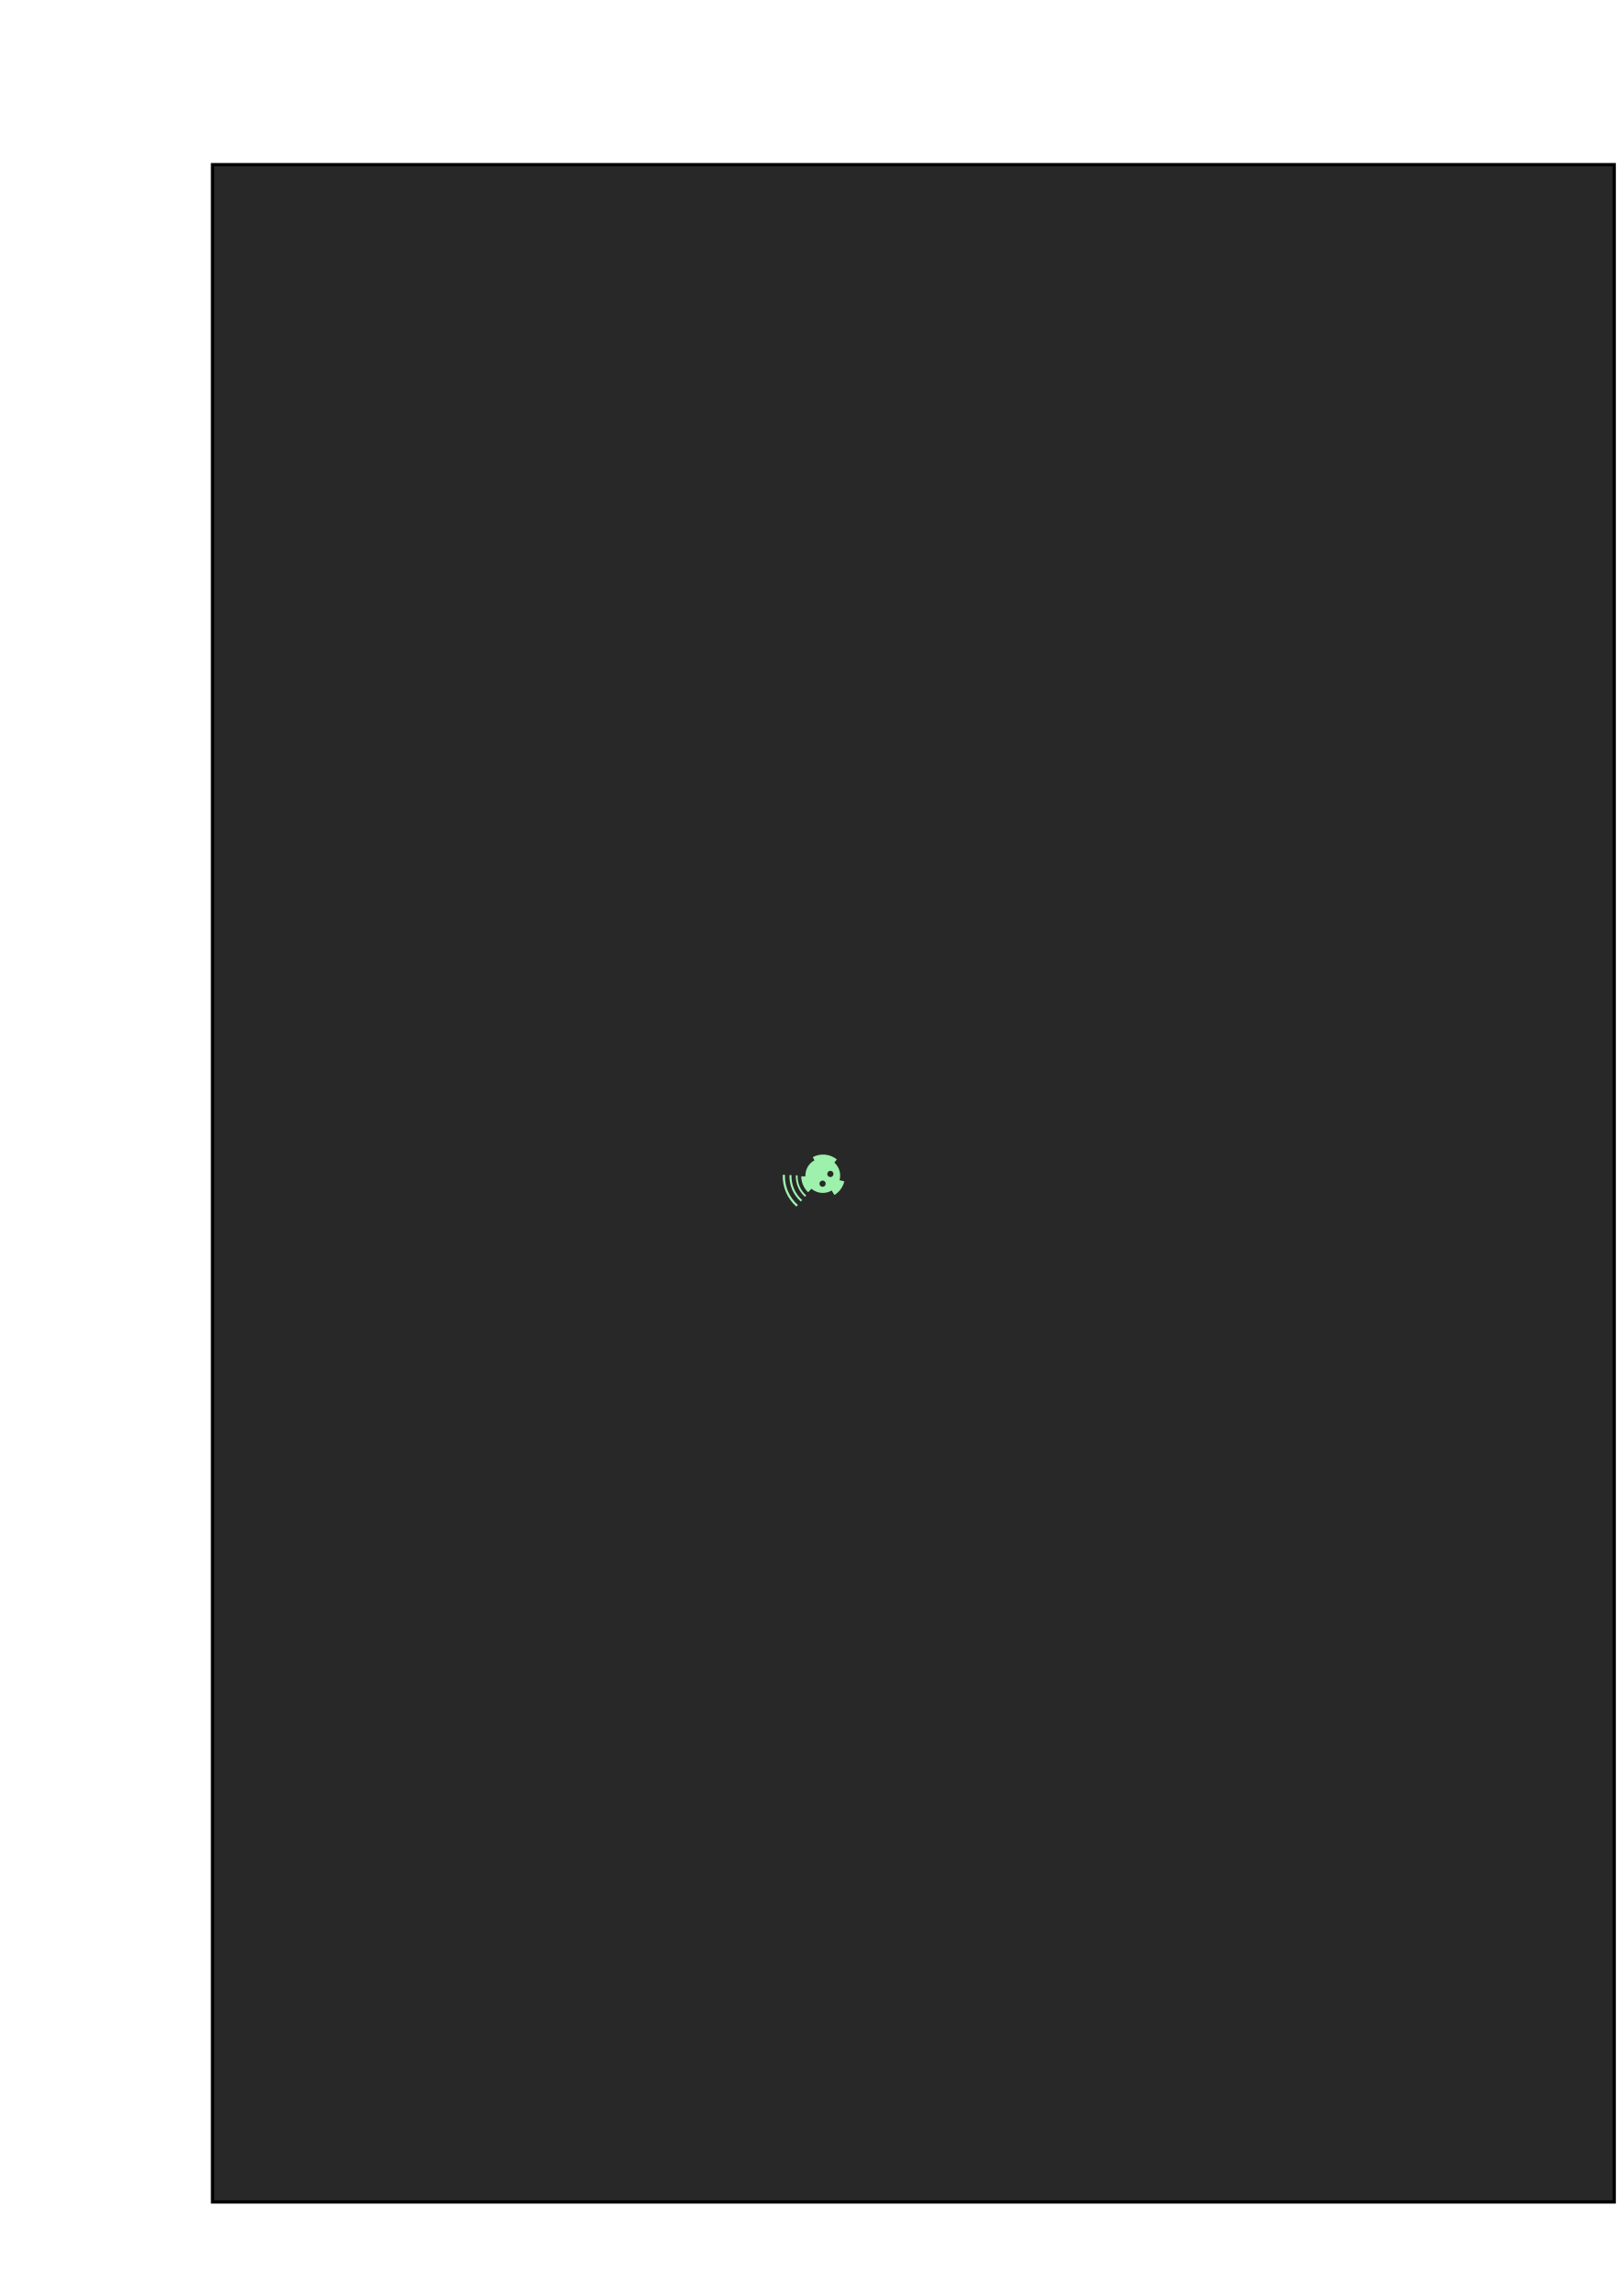
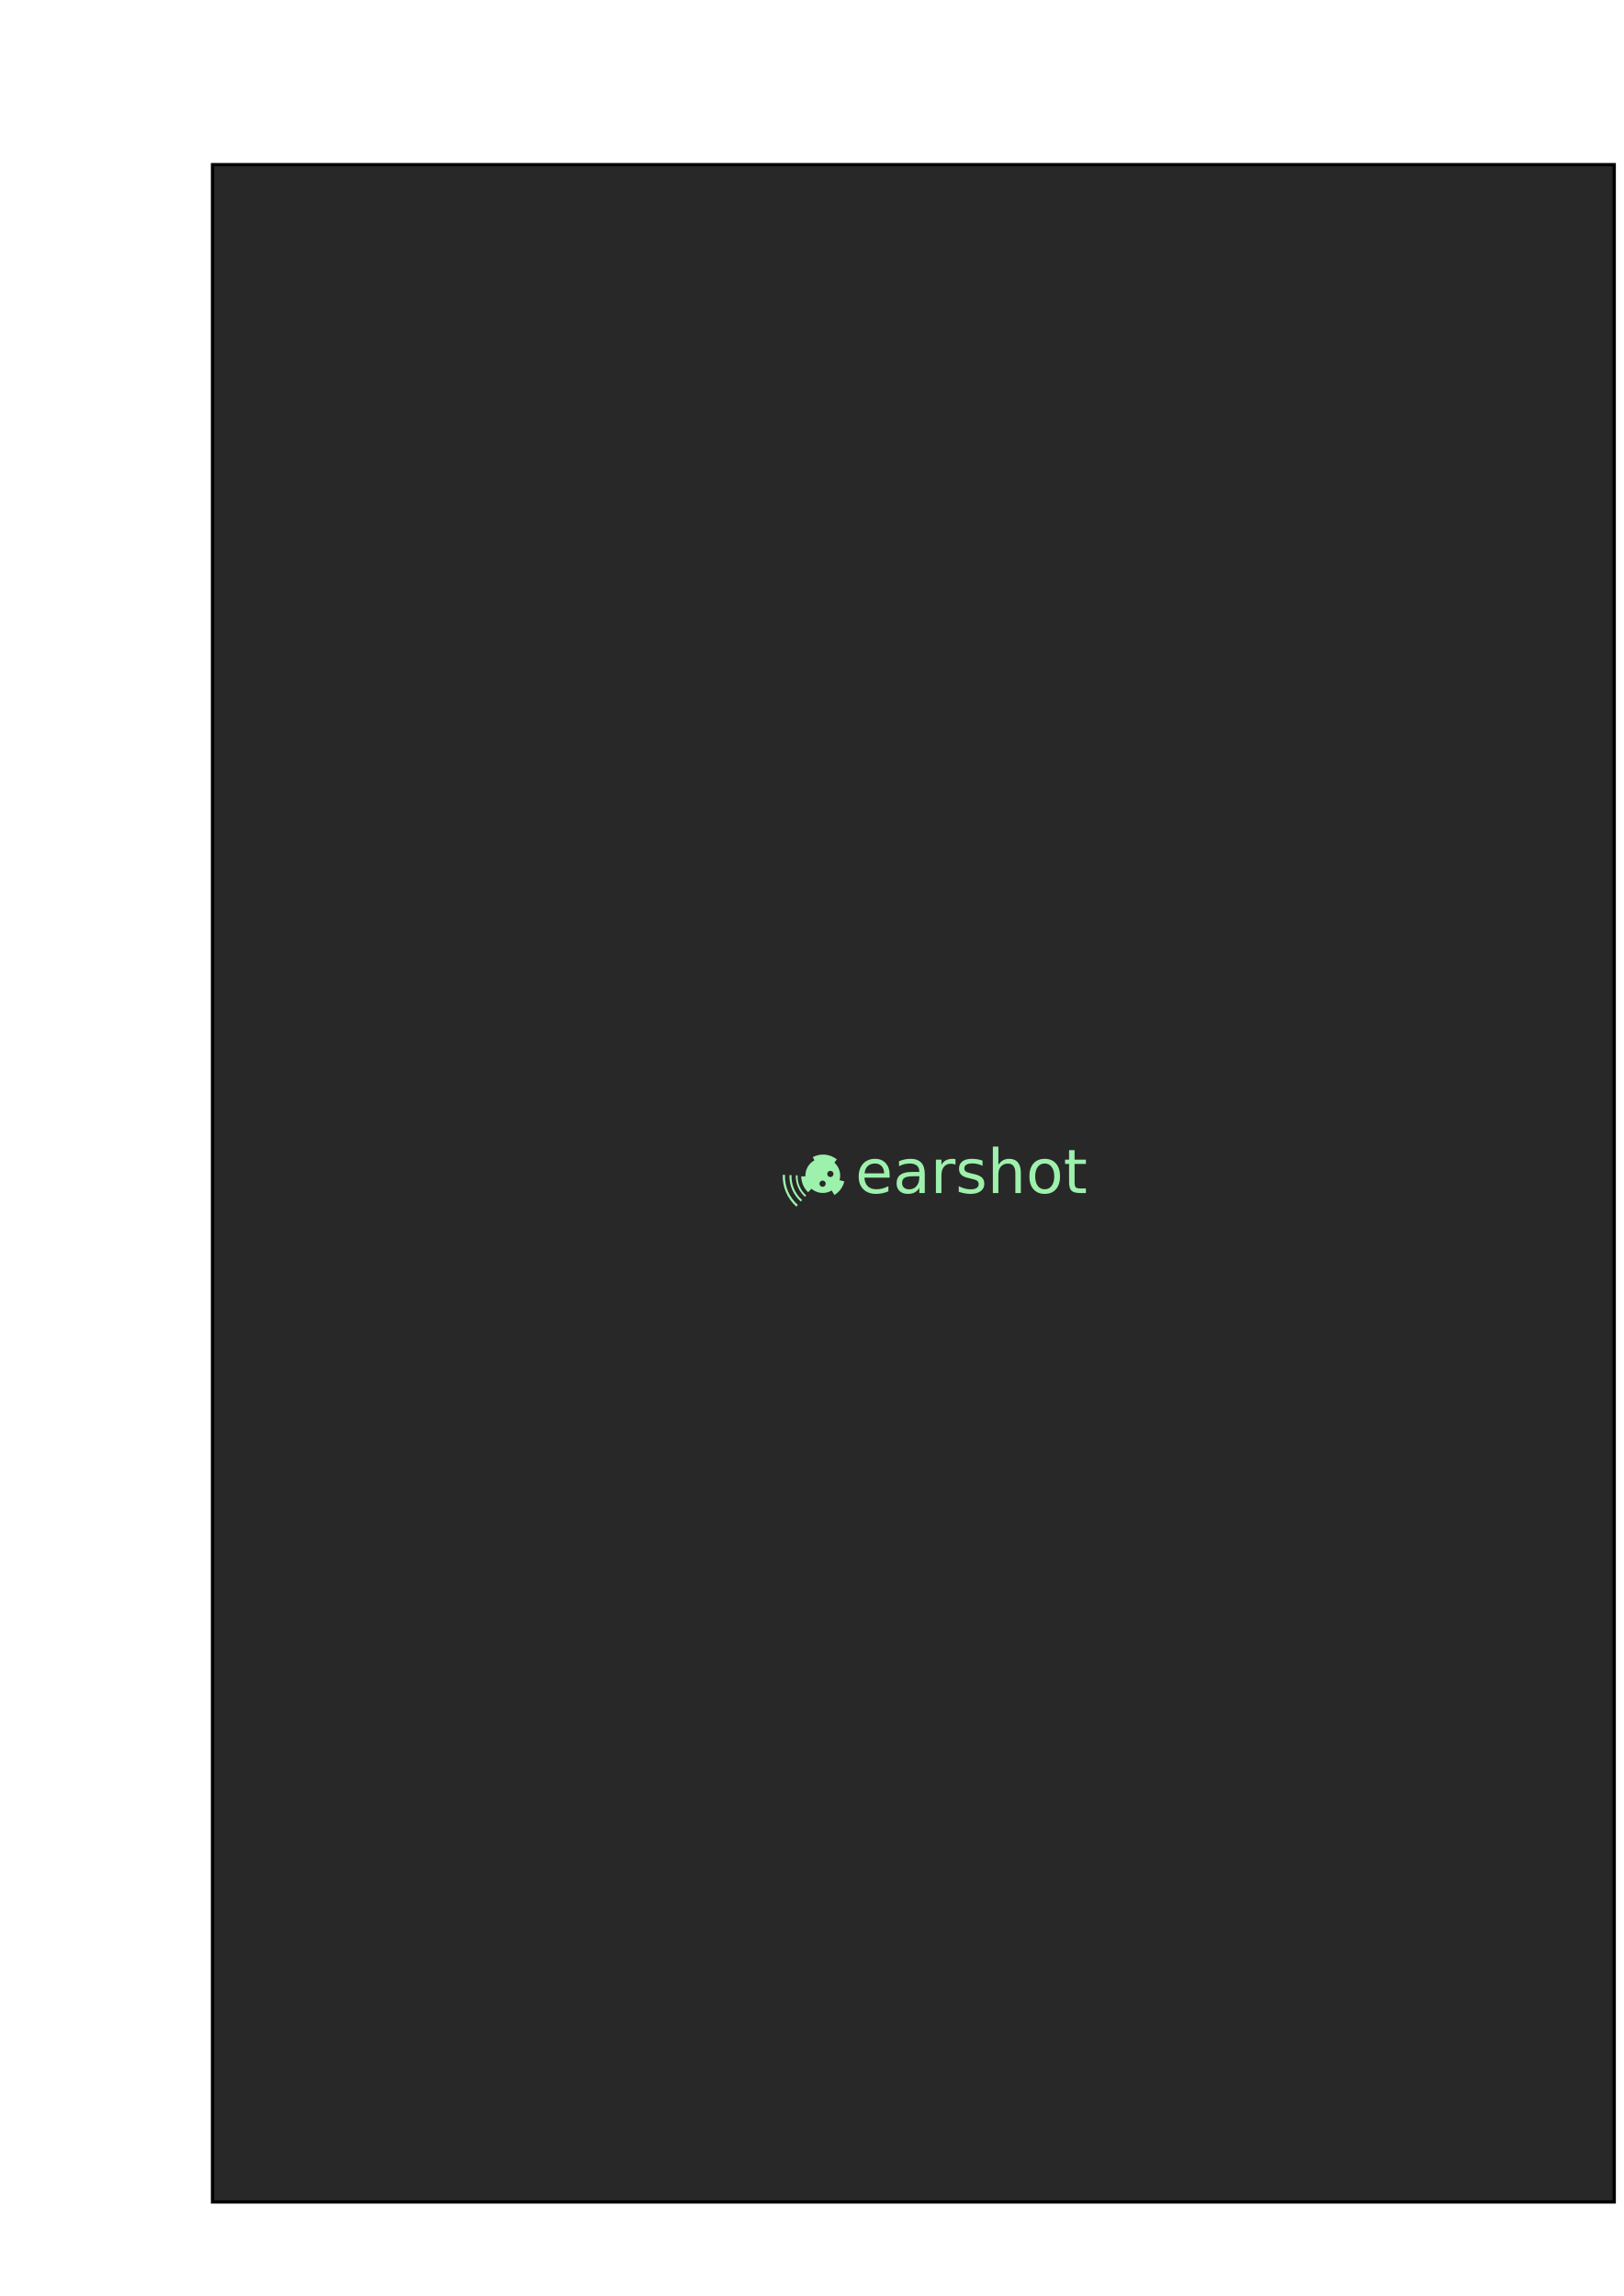
<svg xmlns="http://www.w3.org/2000/svg" width="744.094" height="1052.362" id="svg2" version="1.1">
  <defs id="defs4">
    </defs>
  <g id="layer1">
    <rect style="fill:#282828;fill-opacity:1;fill-rule:evenodd;stroke:#000000;stroke-width:1.496px;stroke-linecap:butt;stroke-linejoin:miter;stroke-opacity:1" id="rect2818" width="642.362" height="933.79" x="97.391" y="75.467" />
  </g>
  <g id="layer2">
    <g id="g3749" transform="translate(-7.857143,-2.678571)">
      <g id="g3730" />
    </g>
-     <g id="g3802" transform="translate(-16.42857,6.964286)">
+     <g id="g3802" transform="translate(-16.42857,6.964322)">
      <path transform="matrix(-0.2120588,0,0,0.2120588,453.2981,446.2865)" d="m 251.643,368.678 c 14.758,-12.03 35.304,-14.001 52.08,-4.997 l -22.295,41.538 z" id="path3726" style="fill:#9ef0ad;fill-opacity:1;fill-rule:evenodd;stroke:none" />
      <path style="fill:#9ef0ad;fill-opacity:1;fill-rule:evenodd;stroke:none" id="path3728" d="m 256.936,445.5 c -10.784,-6.557 -18.488,-17.164 -21.388,-29.447 l 45.881,-10.834 z" transform="matrix(-0.2120588,0,0,0.2120588,453.2981,446.2865)" />
      <path style="fill:#9ef0ad;fill-opacity:1;fill-rule:evenodd;stroke:none" id="path3724" d="m 328.571,405.219 c 0,13.012 -5.378,25.445 -14.86,34.355 l -32.283,-34.355 z" transform="matrix(-0.2120588,0,0,0.2120588,453.2981,446.2865)" />
      <path style="fill:#2828ad;fill-opacity:1;stroke:none" id="path3747" d="m 404.286,538.612 c 0,0.394 -0.163,0.771 -0.45,1.041" transform="translate(-7.857143,-2.678571)" />
      <path transform="matrix(-0.2370199,0,0,0.2370199,460.3052,436.1895)" d="m 332.297,403.16 c 0.62,15.315 -5.693,30.094 -17.186,40.235" id="path3761" style="fill:none;stroke:#9ef0ad;stroke-width:3.523;stroke-miterlimit:4;stroke-opacity:1;stroke-dasharray:none" />
      <path style="fill:none;stroke:#9ef0ad;stroke-width:3.945;stroke-miterlimit:4;stroke-opacity:1;stroke-dasharray:none" id="path3790" d="m 344.341,402.672 c 0.767,18.941 -7.041,37.22 -21.256,49.762" transform="matrix(-0.2370199,0,0,0.2370199,460.3052,436.1895)" />
      <path transform="matrix(-0.2370199,0,0,0.2370199,460.3052,436.1895)" d="m 357.139,402.154 c 0.923,22.794 -8.473,44.791 -25.58,59.884" id="path3792" style="fill:none;stroke:#9ef0ad;stroke-width:4.367;stroke-miterlimit:4;stroke-opacity:1;stroke-dasharray:none" />
-       <path style="fill:#9ef0ad;fill-opacity:1;fill-rule:evenodd;stroke:none" id="path2816" d="m 328.571,405.219 c 0,26.036 -21.107,47.143 -47.143,47.143 -26.036,0 -47.143,-21.107 -47.143,-47.143 0,-26.036 21.107,-47.143 47.143,-47.143 26.036,0 47.143,21.107 47.143,47.143 z" transform="matrix(0.1688789,0,0,0.1688789,345.9576,463.4134)" />
-       <path transform="translate(-0.3571429,3.035714)" d="m 395.179,532.541 c 0,0.789 -0.64,1.429 -1.429,1.429 -0.789,0 -1.429,-0.64 -1.429,-1.429 0,-0.789 0.64,-1.429 1.429,-1.429 0.789,0 1.429,0.64 1.429,1.429 z" id="path3757" style="fill:#282828;fill-opacity:1;stroke:none" />
-       <path style="fill:#282828;fill-opacity:1;stroke:none" id="path3759" d="m 395.179,532.541 c 0,0.789 -0.64,1.429 -1.429,1.429 -0.789,0 -1.429,-0.64 -1.429,-1.429 0,-0.789 0.64,-1.429 1.429,-1.429 0.789,0 1.429,0.64 1.429,1.429 z" transform="translate(3.214286,-1.428571)" />
+       <path style="fill:#9ef0ad;fill-opacity:1;fill-rule:evenodd;stroke:none" d="M 377.062 530.844 C 372.666 530.844 369.094 534.416 369.094 538.812 C 369.094 543.209 372.666 546.781 377.062 546.781 C 381.459 546.781 385.031 543.209 385.031 538.812 C 385.031 534.416 381.459 530.844 377.062 530.844 z M 380.531 536.656 C 381.32 536.656 381.969 537.274 381.969 538.062 C 381.969 538.851 381.32 539.5 380.531 539.5 C 379.742 539.5 379.094 538.851 379.094 538.062 C 379.094 537.274 379.742 536.656 380.531 536.656 z M 376.969 541.125 C 377.758 541.125 378.406 541.742 378.406 542.531 C 378.406 543.32 377.758 543.969 376.969 543.969 C 376.18 543.969 375.531 543.32 375.531 542.531 C 375.531 541.742 376.18 541.125 376.969 541.125 z " id="path2816" transform="translate(16.42857,-6.964322)" />
    </g>
+     <flowRoot xml:space="preserve" id="flowRoot2877" style="fill:black;stroke:none;stroke-opacity:1;stroke-width:1px;stroke-linejoin:miter;stroke-linecap:butt;fill-opacity:1;font-family:Bitstream Vera Sans;font-style:normal;font-weight:normal;font-size:12">
+       <flowRegion id="flowRegion2879">
+         <rect id="rect2881" width="72.857" height="26.607" x="401.429" y="529.684" />
+       </flowRegion>
+       <flowPara id="flowPara2883" />
+     </flowRoot>
+     <text xml:space="preserve" style="font-size:12px;font-style:normal;font-weight:normal;fill:#9ef0ad;fill-opacity:1;stroke:none;font-family:Bitstream Vera Sans" x="391.964" y="546.826" id="text2885">
+       <tspan id="tspan2887" x="391.964" y="546.826" style="font-size:28;fill:#9ef0ad;fill-opacity:1">earshot</tspan>
+     </text>
  </g>
</svg>
